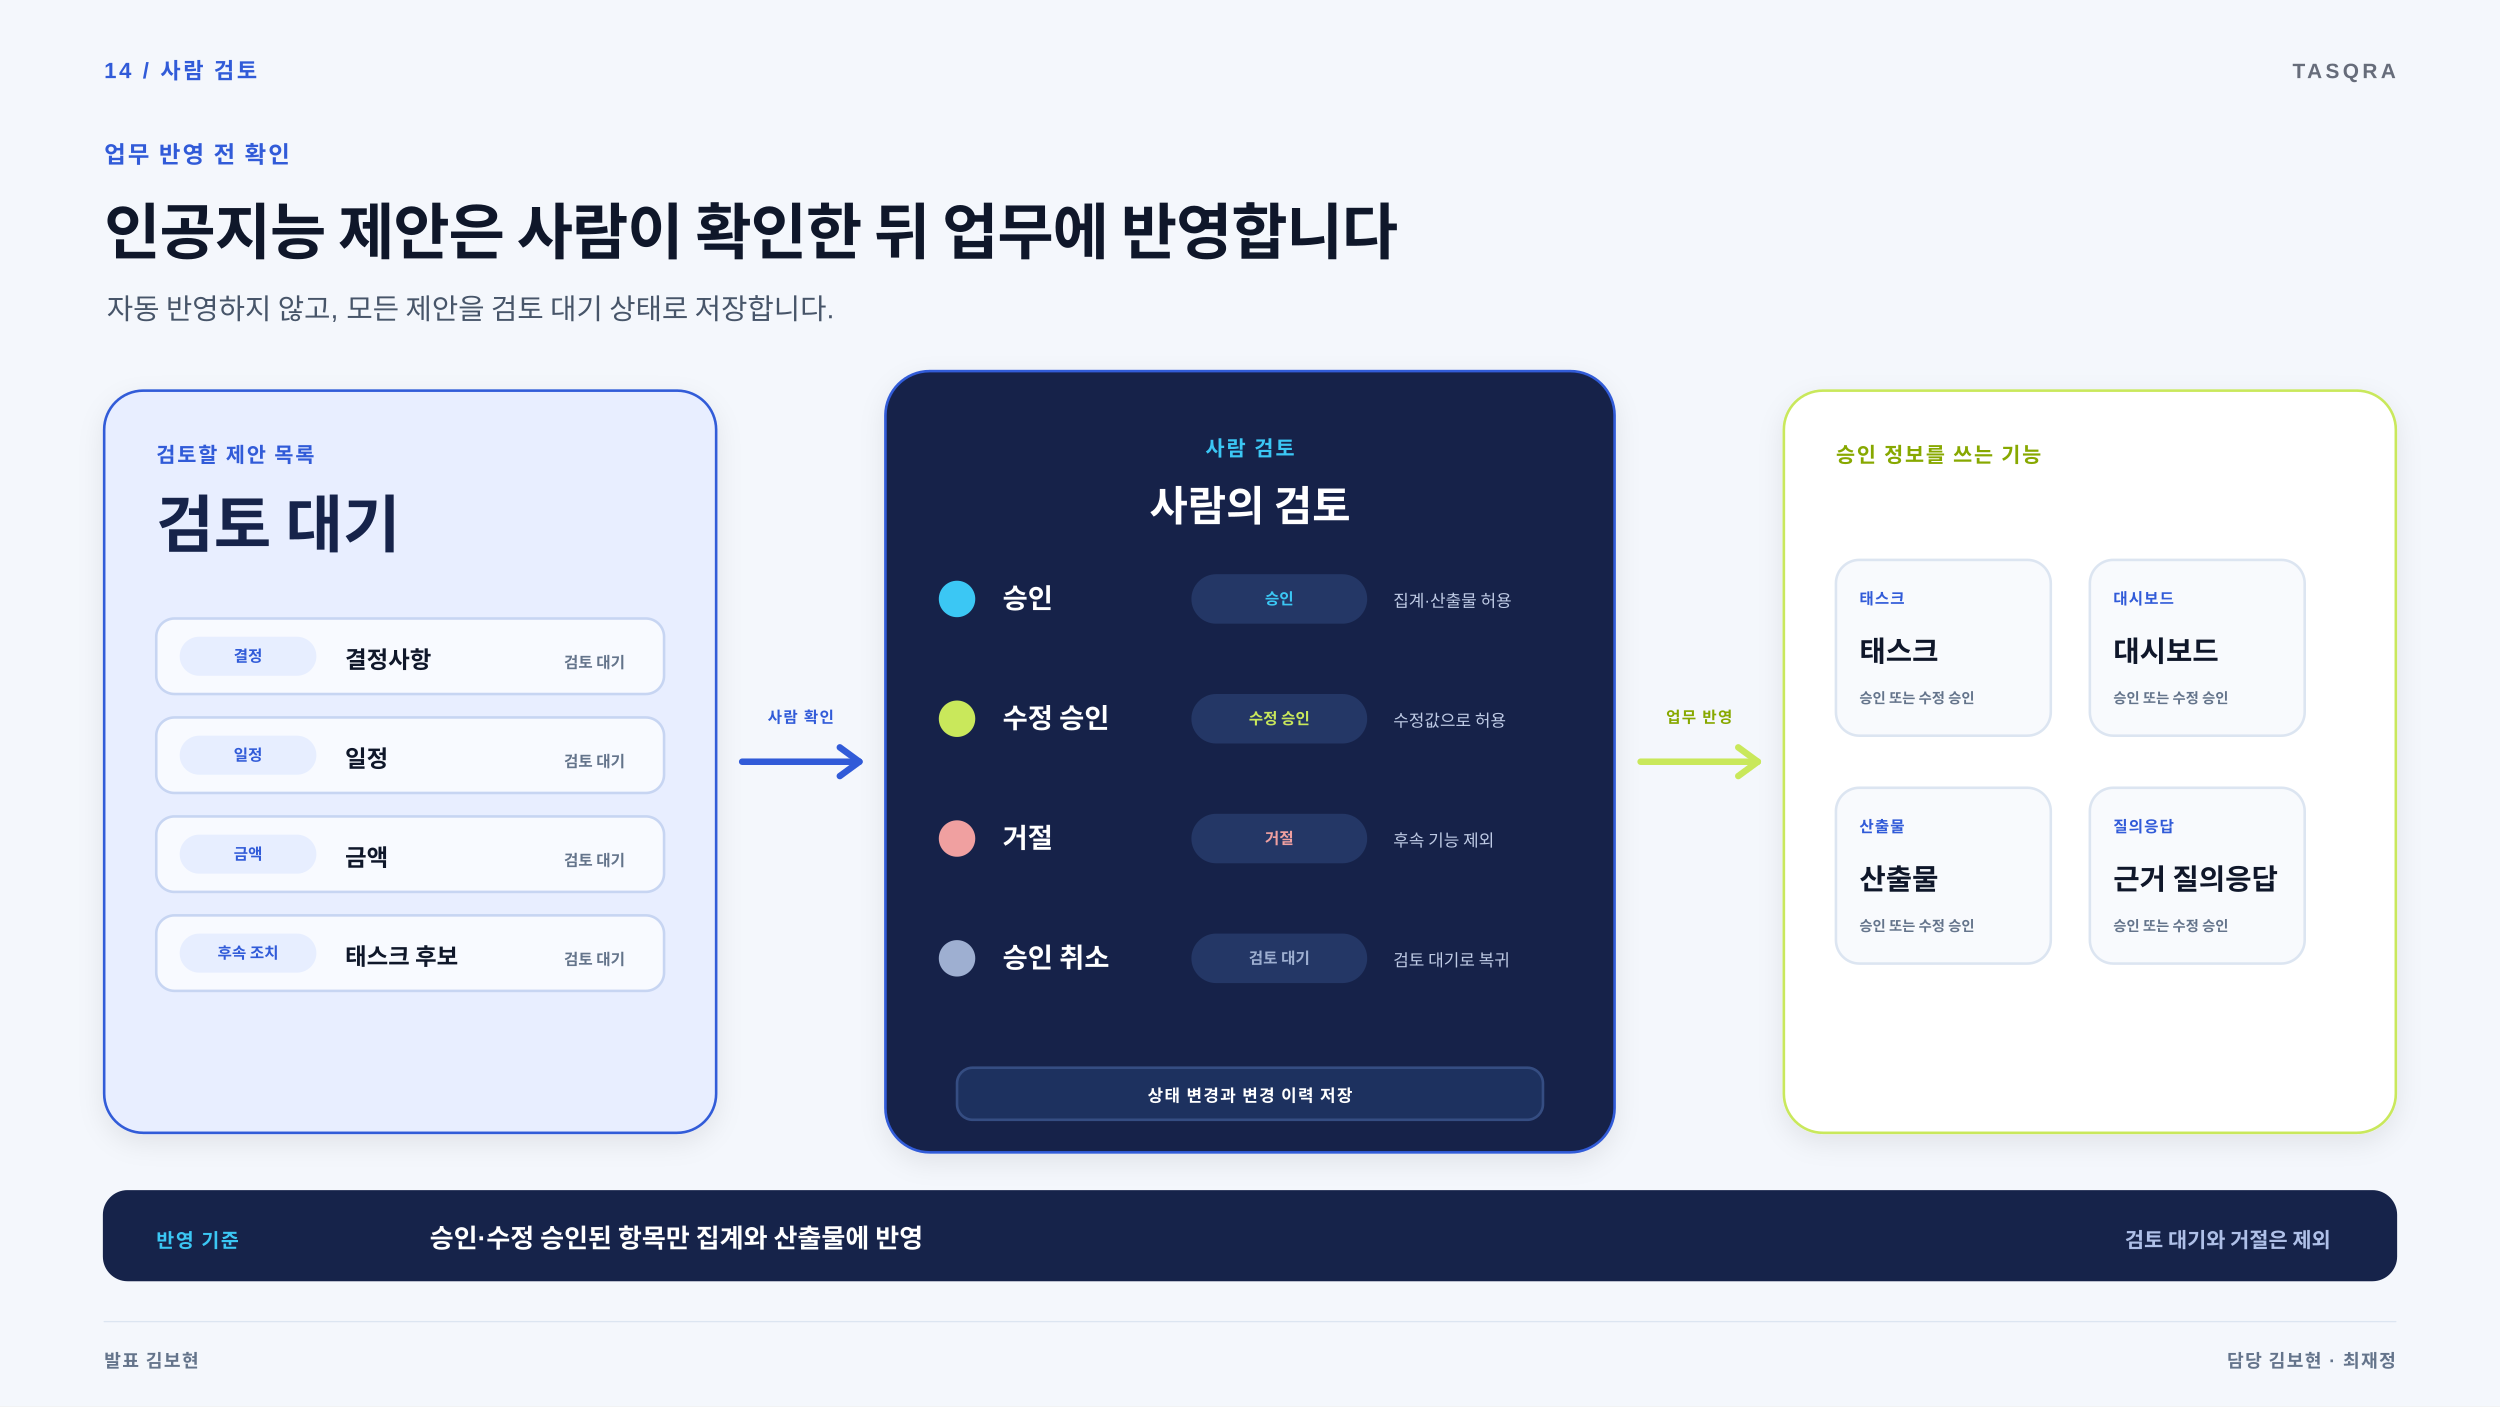
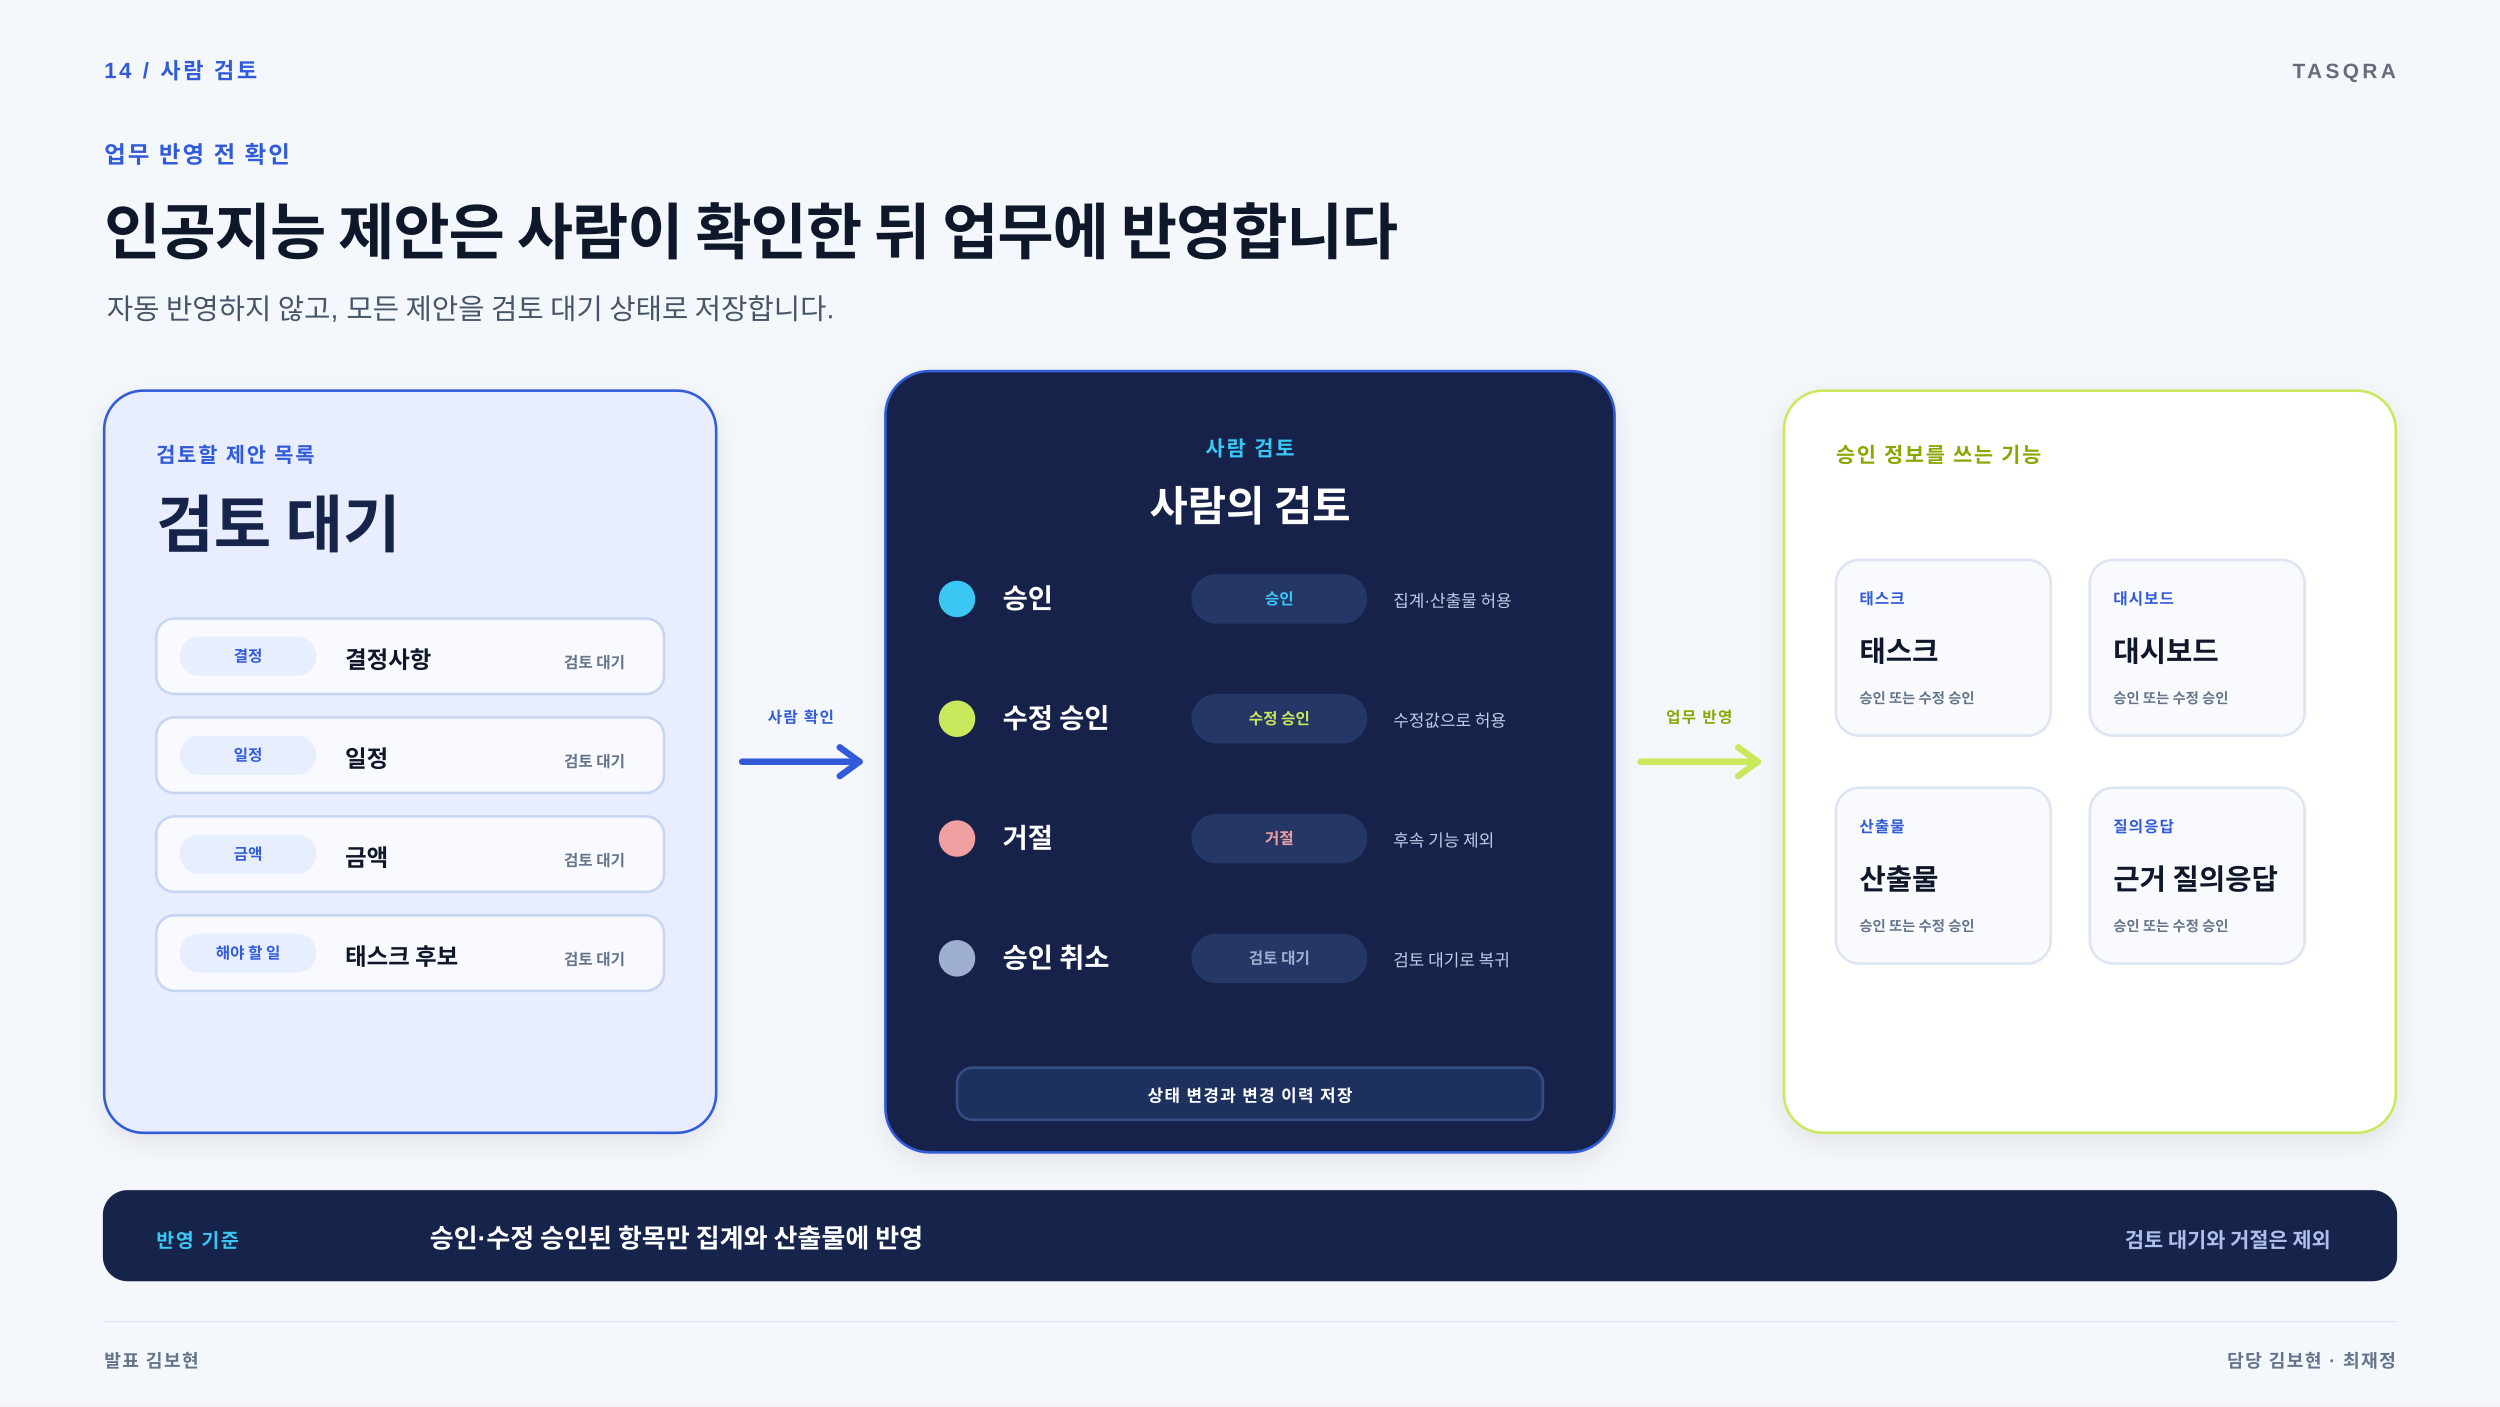
<svg xmlns="http://www.w3.org/2000/svg" width="1920" height="1080" viewBox="0 0 1920 1080">
  <defs>
    <style>@font-face{font-family:NotoKR;src:url("../../포트폴리오/NotoSansKR.ttf") format("truetype");} text{font-family:NotoKR,Arial,sans-serif;}</style>
    <filter id="shadow" x="-20%" y="-20%" width="140%" height="140%">
      <feDropShadow dx="0" dy="12" stdDeviation="16" flood-color="#0E162F" flood-opacity="0.11" />
    </filter>
    <filter id="softShadow" x="-20%" y="-20%" width="140%" height="140%">
      <feDropShadow dx="0" dy="7" stdDeviation="10" flood-color="#0E162F" flood-opacity="0.08" />
    </filter>
  </defs>
  <rect x="0" y="0" width="1920" height="1080" rx="0" fill="#F4F7FC" stroke="none" stroke-width="0" opacity="1" />
  <text x="80" y="60" font-family="NotoKR, Arial, sans-serif" font-size="17" font-weight="800" font-style="normal" fill="#315BD8" text-anchor="start" letter-spacing="2" opacity="1">14  /  사람 검토</text>
  <text x="1840" y="60" font-family="NotoKR, Arial, sans-serif" font-size="16" font-weight="800" font-style="normal" fill="#0F172A" text-anchor="end" letter-spacing="2.6" opacity="0.62">TASQRA</text>
  <line x1="80" y1="1015" x2="1840" y2="1015" stroke="#DCE5F1" stroke-width="1" stroke-linecap="round" opacity="1" />
  <text x="80" y="1050" font-family="NotoKR, Arial, sans-serif" font-size="14" font-weight="700" font-style="normal" fill="#64748B" text-anchor="start" letter-spacing="1" opacity="1">발표  김보현</text>
  <text x="1840" y="1050" font-family="NotoKR, Arial, sans-serif" font-size="14" font-weight="700" font-style="normal" fill="#64748B" text-anchor="end" letter-spacing="1" opacity="1">담당  김보현 · 최재정</text>
  <text x="80" y="125" font-family="NotoKR, Arial, sans-serif" font-size="18" font-weight="800" font-style="normal" fill="#315BD8" text-anchor="start" letter-spacing="1.6" opacity="1">업무 반영 전 확인</text>
  <text x="80" y="195" font-family="NotoKR, Arial, sans-serif" font-size="47" font-weight="800" font-style="normal" fill="#0F172A" text-anchor="start" letter-spacing="-0.8" opacity="1">인공지능 제안은 사람이 확인한 뒤 업무에 반영합니다</text>
  <text x="82" y="245" font-family="NotoKR, Arial, sans-serif" font-size="22" font-weight="500" font-style="normal" fill="#475569" text-anchor="start" letter-spacing="0" opacity="1">자동 반영하지 않고, 모든 제안을 검토 대기 상태로 저장합니다.</text>
  <rect x="80" y="300" width="470" height="570" rx="30" fill="#E8EEFF" stroke="#315BD8" stroke-width="2" opacity="1" filter="url(#softShadow)" />
  <text x="120" y="355" font-family="NotoKR, Arial, sans-serif" font-size="16" font-weight="800" font-style="normal" fill="#315BD8" text-anchor="start" letter-spacing="1.4" opacity="1">검토할 제안 목록</text>
  <text x="120" y="420" font-family="NotoKR, Arial, sans-serif" font-size="48" font-weight="800" font-style="normal" fill="#16234A" text-anchor="start" letter-spacing="0" opacity="1">검토 대기</text>
  <rect x="120" y="475" width="390" height="58" rx="14" fill="#F8FAFF" stroke="#C7D5F2" stroke-width="2" opacity="1" />
  <rect x="138" y="489" width="105" height="30" rx="15.0" fill="#E7EEFF" stroke="none" stroke-width="0" opacity="1" />
  <text x="190.5" y="508.08" font-family="NotoKR, Arial, sans-serif" font-size="12" font-weight="700" font-style="normal" fill="#315BD8" text-anchor="middle" letter-spacing="0" opacity="1">결정</text>
  <text x="265" y="513" font-family="NotoKR, Arial, sans-serif" font-size="18" font-weight="700" font-style="normal" fill="#0F172A" text-anchor="start" letter-spacing="0" opacity="1">결정사항</text>
  <text x="480" y="513" font-family="NotoKR, Arial, sans-serif" font-size="12" font-weight="800" font-style="normal" fill="#64748B" text-anchor="end" letter-spacing="0" opacity="1">검토 대기</text>
  <rect x="120" y="551" width="390" height="58" rx="14" fill="#F8FAFF" stroke="#C7D5F2" stroke-width="2" opacity="1" />
  <rect x="138" y="565" width="105" height="30" rx="15.0" fill="#E7EEFF" stroke="none" stroke-width="0" opacity="1" />
  <text x="190.5" y="584.08" font-family="NotoKR, Arial, sans-serif" font-size="12" font-weight="700" font-style="normal" fill="#315BD8" text-anchor="middle" letter-spacing="0" opacity="1">일정</text>
  <text x="265" y="589" font-family="NotoKR, Arial, sans-serif" font-size="18" font-weight="700" font-style="normal" fill="#0F172A" text-anchor="start" letter-spacing="0" opacity="1">일정</text>
  <text x="480" y="589" font-family="NotoKR, Arial, sans-serif" font-size="12" font-weight="800" font-style="normal" fill="#64748B" text-anchor="end" letter-spacing="0" opacity="1">검토 대기</text>
  <rect x="120" y="627" width="390" height="58" rx="14" fill="#F8FAFF" stroke="#C7D5F2" stroke-width="2" opacity="1" />
  <rect x="138" y="641" width="105" height="30" rx="15.0" fill="#E7EEFF" stroke="none" stroke-width="0" opacity="1" />
  <text x="190.5" y="660.08" font-family="NotoKR, Arial, sans-serif" font-size="12" font-weight="700" font-style="normal" fill="#315BD8" text-anchor="middle" letter-spacing="0" opacity="1">금액</text>
  <text x="265" y="665" font-family="NotoKR, Arial, sans-serif" font-size="18" font-weight="700" font-style="normal" fill="#0F172A" text-anchor="start" letter-spacing="0" opacity="1">금액</text>
  <text x="480" y="665" font-family="NotoKR, Arial, sans-serif" font-size="12" font-weight="800" font-style="normal" fill="#64748B" text-anchor="end" letter-spacing="0" opacity="1">검토 대기</text>
  <rect x="120" y="703" width="390" height="58" rx="14" fill="#F8FAFF" stroke="#C7D5F2" stroke-width="2" opacity="1" />
  <rect x="138" y="717" width="105" height="30" rx="15.0" fill="#E7EEFF" stroke="none" stroke-width="0" opacity="1" />
-   <text x="190.5" y="736.08" font-family="NotoKR, Arial, sans-serif" font-size="12" font-weight="700" font-style="normal" fill="#315BD8" text-anchor="middle" letter-spacing="0" opacity="1">후속 조치</text>
+   <text x="190.5" y="736.08" font-family="NotoKR, Arial, sans-serif" font-size="12" font-weight="700" font-style="normal" fill="#315BD8" text-anchor="middle" letter-spacing="0" opacity="1">해야 할 일</text>
  <text x="265" y="741" font-family="NotoKR, Arial, sans-serif" font-size="18" font-weight="700" font-style="normal" fill="#0F172A" text-anchor="start" letter-spacing="0" opacity="1">태스크 후보</text>
  <text x="480" y="741" font-family="NotoKR, Arial, sans-serif" font-size="12" font-weight="800" font-style="normal" fill="#64748B" text-anchor="end" letter-spacing="0" opacity="1">검토 대기</text>
  <line x1="570" y1="585" x2="660" y2="585" stroke="#315BD8" stroke-width="5" stroke-linecap="round" opacity="1" />
  <path d="M 645 574 L 660 585 L 645 596" fill="none" stroke="#315BD8" stroke-width="5" stroke-linecap="round" stroke-linejoin="round" />
  <text x="615" y="555" font-family="NotoKR, Arial, sans-serif" font-size="12" font-weight="800" font-style="normal" fill="#315BD8" text-anchor="middle" letter-spacing="1.0" opacity="1">사람 확인</text>
  <rect x="680" y="285" width="560" height="600" rx="34" fill="#16234A" stroke="#315BD8" stroke-width="2" opacity="1" filter="url(#softShadow)" />
  <text x="960" y="350" font-family="NotoKR, Arial, sans-serif" font-size="16" font-weight="800" font-style="normal" fill="#3BC7F4" text-anchor="middle" letter-spacing="1.5" opacity="1">사람 검토</text>
  <text x="960" y="400" font-family="NotoKR, Arial, sans-serif" font-size="32" font-weight="800" font-style="normal" fill="#FFFFFF" text-anchor="middle" letter-spacing="0" opacity="1">사람의 검토</text>
  <circle cx="735" cy="460" r="14" fill="#3BC7F4" stroke="none" stroke-width="0" opacity="1" />
  <text x="770" y="467" font-family="NotoKR, Arial, sans-serif" font-size="21" font-weight="800" font-style="normal" fill="#FFFFFF" text-anchor="start" letter-spacing="0" opacity="1">승인</text>
  <rect x="915" y="441" width="135" height="38" rx="19.0" fill="#243766" stroke="none" stroke-width="0" opacity="1" />
  <text x="982.5" y="464.08" font-family="NotoKR, Arial, sans-serif" font-size="12" font-weight="700" font-style="normal" fill="#3BC7F4" text-anchor="middle" letter-spacing="0" opacity="1">승인</text>
  <text x="1070" y="466" font-family="NotoKR, Arial, sans-serif" font-size="13" font-weight="500" font-style="normal" fill="#BFCBE5" text-anchor="start" letter-spacing="0" opacity="1">집계·산출물 허용</text>
  <circle cx="735" cy="552" r="14" fill="#C9E85B" stroke="none" stroke-width="0" opacity="1" />
  <text x="770" y="559" font-family="NotoKR, Arial, sans-serif" font-size="21" font-weight="800" font-style="normal" fill="#FFFFFF" text-anchor="start" letter-spacing="0" opacity="1">수정 승인</text>
  <rect x="915" y="533" width="135" height="38" rx="19.0" fill="#243766" stroke="none" stroke-width="0" opacity="1" />
  <text x="982.5" y="556.08" font-family="NotoKR, Arial, sans-serif" font-size="12" font-weight="700" font-style="normal" fill="#C9E85B" text-anchor="middle" letter-spacing="0" opacity="1">수정 승인</text>
  <text x="1070" y="558" font-family="NotoKR, Arial, sans-serif" font-size="13" font-weight="500" font-style="normal" fill="#BFCBE5" text-anchor="start" letter-spacing="0" opacity="1">수정값으로 허용</text>
  <circle cx="735" cy="644" r="14" fill="#F0A0A0" stroke="none" stroke-width="0" opacity="1" />
  <text x="770" y="651" font-family="NotoKR, Arial, sans-serif" font-size="21" font-weight="800" font-style="normal" fill="#FFFFFF" text-anchor="start" letter-spacing="0" opacity="1">거절</text>
  <rect x="915" y="625" width="135" height="38" rx="19.0" fill="#243766" stroke="none" stroke-width="0" opacity="1" />
  <text x="982.5" y="648.08" font-family="NotoKR, Arial, sans-serif" font-size="12" font-weight="700" font-style="normal" fill="#F0A0A0" text-anchor="middle" letter-spacing="0" opacity="1">거절</text>
  <text x="1070" y="650" font-family="NotoKR, Arial, sans-serif" font-size="13" font-weight="500" font-style="normal" fill="#BFCBE5" text-anchor="start" letter-spacing="0" opacity="1">후속 기능 제외</text>
  <circle cx="735" cy="736" r="14" fill="#9EAFD1" stroke="none" stroke-width="0" opacity="1" />
  <text x="770" y="743" font-family="NotoKR, Arial, sans-serif" font-size="21" font-weight="800" font-style="normal" fill="#FFFFFF" text-anchor="start" letter-spacing="0" opacity="1">승인 취소</text>
  <rect x="915" y="717" width="135" height="38" rx="19.0" fill="#243766" stroke="none" stroke-width="0" opacity="1" />
  <text x="982.5" y="740.08" font-family="NotoKR, Arial, sans-serif" font-size="12" font-weight="700" font-style="normal" fill="#9EAFD1" text-anchor="middle" letter-spacing="0" opacity="1">검토 대기</text>
  <text x="1070" y="742" font-family="NotoKR, Arial, sans-serif" font-size="13" font-weight="500" font-style="normal" fill="#BFCBE5" text-anchor="start" letter-spacing="0" opacity="1">검토 대기로 복귀</text>
  <rect x="735" y="820" width="450" height="40" rx="12" fill="#1D315F" stroke="#354D82" stroke-width="2" opacity="1" />
  <text x="960" y="846" font-family="NotoKR, Arial, sans-serif" font-size="13" font-weight="800" font-style="normal" fill="#FFFFFF" text-anchor="middle" letter-spacing="1.0" opacity="1">상태 변경과 변경 이력 저장</text>
  <line x1="1260" y1="585" x2="1350" y2="585" stroke="#C9E85B" stroke-width="5" stroke-linecap="round" opacity="1" />
  <path d="M 1335 574 L 1350 585 L 1335 596" fill="none" stroke="#C9E85B" stroke-width="5" stroke-linecap="round" stroke-linejoin="round" />
  <text x="1305" y="555" font-family="NotoKR, Arial, sans-serif" font-size="12" font-weight="800" font-style="normal" fill="#87A800" text-anchor="middle" letter-spacing="1.0" opacity="1">업무 반영</text>
  <rect x="1370" y="300" width="470" height="570" rx="30" fill="#FFFFFF" stroke="#C9E85B" stroke-width="2" opacity="1" filter="url(#softShadow)" />
  <text x="1410" y="355" font-family="NotoKR, Arial, sans-serif" font-size="16" font-weight="800" font-style="normal" fill="#87A800" text-anchor="start" letter-spacing="1.3" opacity="1">승인 정보를 쓰는 기능</text>
  <rect x="1410" y="430" width="165" height="135" rx="18" fill="#F8FAFD" stroke="#DCE5F1" stroke-width="2" opacity="1" />
  <text x="1428" y="464" font-family="NotoKR, Arial, sans-serif" font-size="12" font-weight="800" font-style="normal" fill="#315BD8" text-anchor="start" letter-spacing="0.8" opacity="1">태스크</text>
  <text x="1428" y="508" font-family="NotoKR, Arial, sans-serif" font-size="22" font-weight="800" font-style="normal" fill="#0F172A" text-anchor="start" letter-spacing="0" opacity="1">태스크</text>
  <text x="1428" y="540" font-family="NotoKR, Arial, sans-serif" font-size="11" font-weight="700" font-style="normal" fill="#64748B" text-anchor="start" letter-spacing="0" opacity="1">승인 또는 수정 승인</text>
  <rect x="1605" y="430" width="165" height="135" rx="18" fill="#F8FAFD" stroke="#DCE5F1" stroke-width="2" opacity="1" />
  <text x="1623" y="464" font-family="NotoKR, Arial, sans-serif" font-size="12" font-weight="800" font-style="normal" fill="#315BD8" text-anchor="start" letter-spacing="0.8" opacity="1">대시보드</text>
  <text x="1623" y="508" font-family="NotoKR, Arial, sans-serif" font-size="22" font-weight="800" font-style="normal" fill="#0F172A" text-anchor="start" letter-spacing="0" opacity="1">대시보드</text>
  <text x="1623" y="540" font-family="NotoKR, Arial, sans-serif" font-size="11" font-weight="700" font-style="normal" fill="#64748B" text-anchor="start" letter-spacing="0" opacity="1">승인 또는 수정 승인</text>
  <rect x="1410" y="605" width="165" height="135" rx="18" fill="#F8FAFD" stroke="#DCE5F1" stroke-width="2" opacity="1" />
  <text x="1428" y="639" font-family="NotoKR, Arial, sans-serif" font-size="12" font-weight="800" font-style="normal" fill="#315BD8" text-anchor="start" letter-spacing="0.8" opacity="1">산출물</text>
  <text x="1428" y="683" font-family="NotoKR, Arial, sans-serif" font-size="22" font-weight="800" font-style="normal" fill="#0F172A" text-anchor="start" letter-spacing="0" opacity="1">산출물</text>
  <text x="1428" y="715" font-family="NotoKR, Arial, sans-serif" font-size="11" font-weight="700" font-style="normal" fill="#64748B" text-anchor="start" letter-spacing="0" opacity="1">승인 또는 수정 승인</text>
  <rect x="1605" y="605" width="165" height="135" rx="18" fill="#F8FAFD" stroke="#DCE5F1" stroke-width="2" opacity="1" />
  <text x="1623" y="639" font-family="NotoKR, Arial, sans-serif" font-size="12" font-weight="800" font-style="normal" fill="#315BD8" text-anchor="start" letter-spacing="0.8" opacity="1">질의응답</text>
  <text x="1623" y="683" font-family="NotoKR, Arial, sans-serif" font-size="22" font-weight="800" font-style="normal" fill="#0F172A" text-anchor="start" letter-spacing="0" opacity="1">근거 질의응답</text>
  <text x="1623" y="715" font-family="NotoKR, Arial, sans-serif" font-size="11" font-weight="700" font-style="normal" fill="#64748B" text-anchor="start" letter-spacing="0" opacity="1">승인 또는 수정 승인</text>
  <rect x="80" y="915" width="1760" height="68" rx="18" fill="#16234A" stroke="#16234A" stroke-width="2" opacity="1" />
  <text x="120" y="958" font-family="NotoKR, Arial, sans-serif" font-size="15" font-weight="800" font-style="normal" fill="#3BC7F4" text-anchor="start" letter-spacing="1.2" opacity="1">반영 기준</text>
  <text x="330" y="958" font-family="NotoKR, Arial, sans-serif" font-size="20" font-weight="700" font-style="normal" fill="#FFFFFF" text-anchor="start" letter-spacing="0" opacity="1">승인·수정 승인된 항목만 집계와 산출물에 반영</text>
  <text x="1790" y="958" font-family="NotoKR, Arial, sans-serif" font-size="16" font-weight="600" font-style="normal" fill="#AFC0E8" text-anchor="end" letter-spacing="0" opacity="1">검토 대기와 거절은 제외</text>
</svg>
